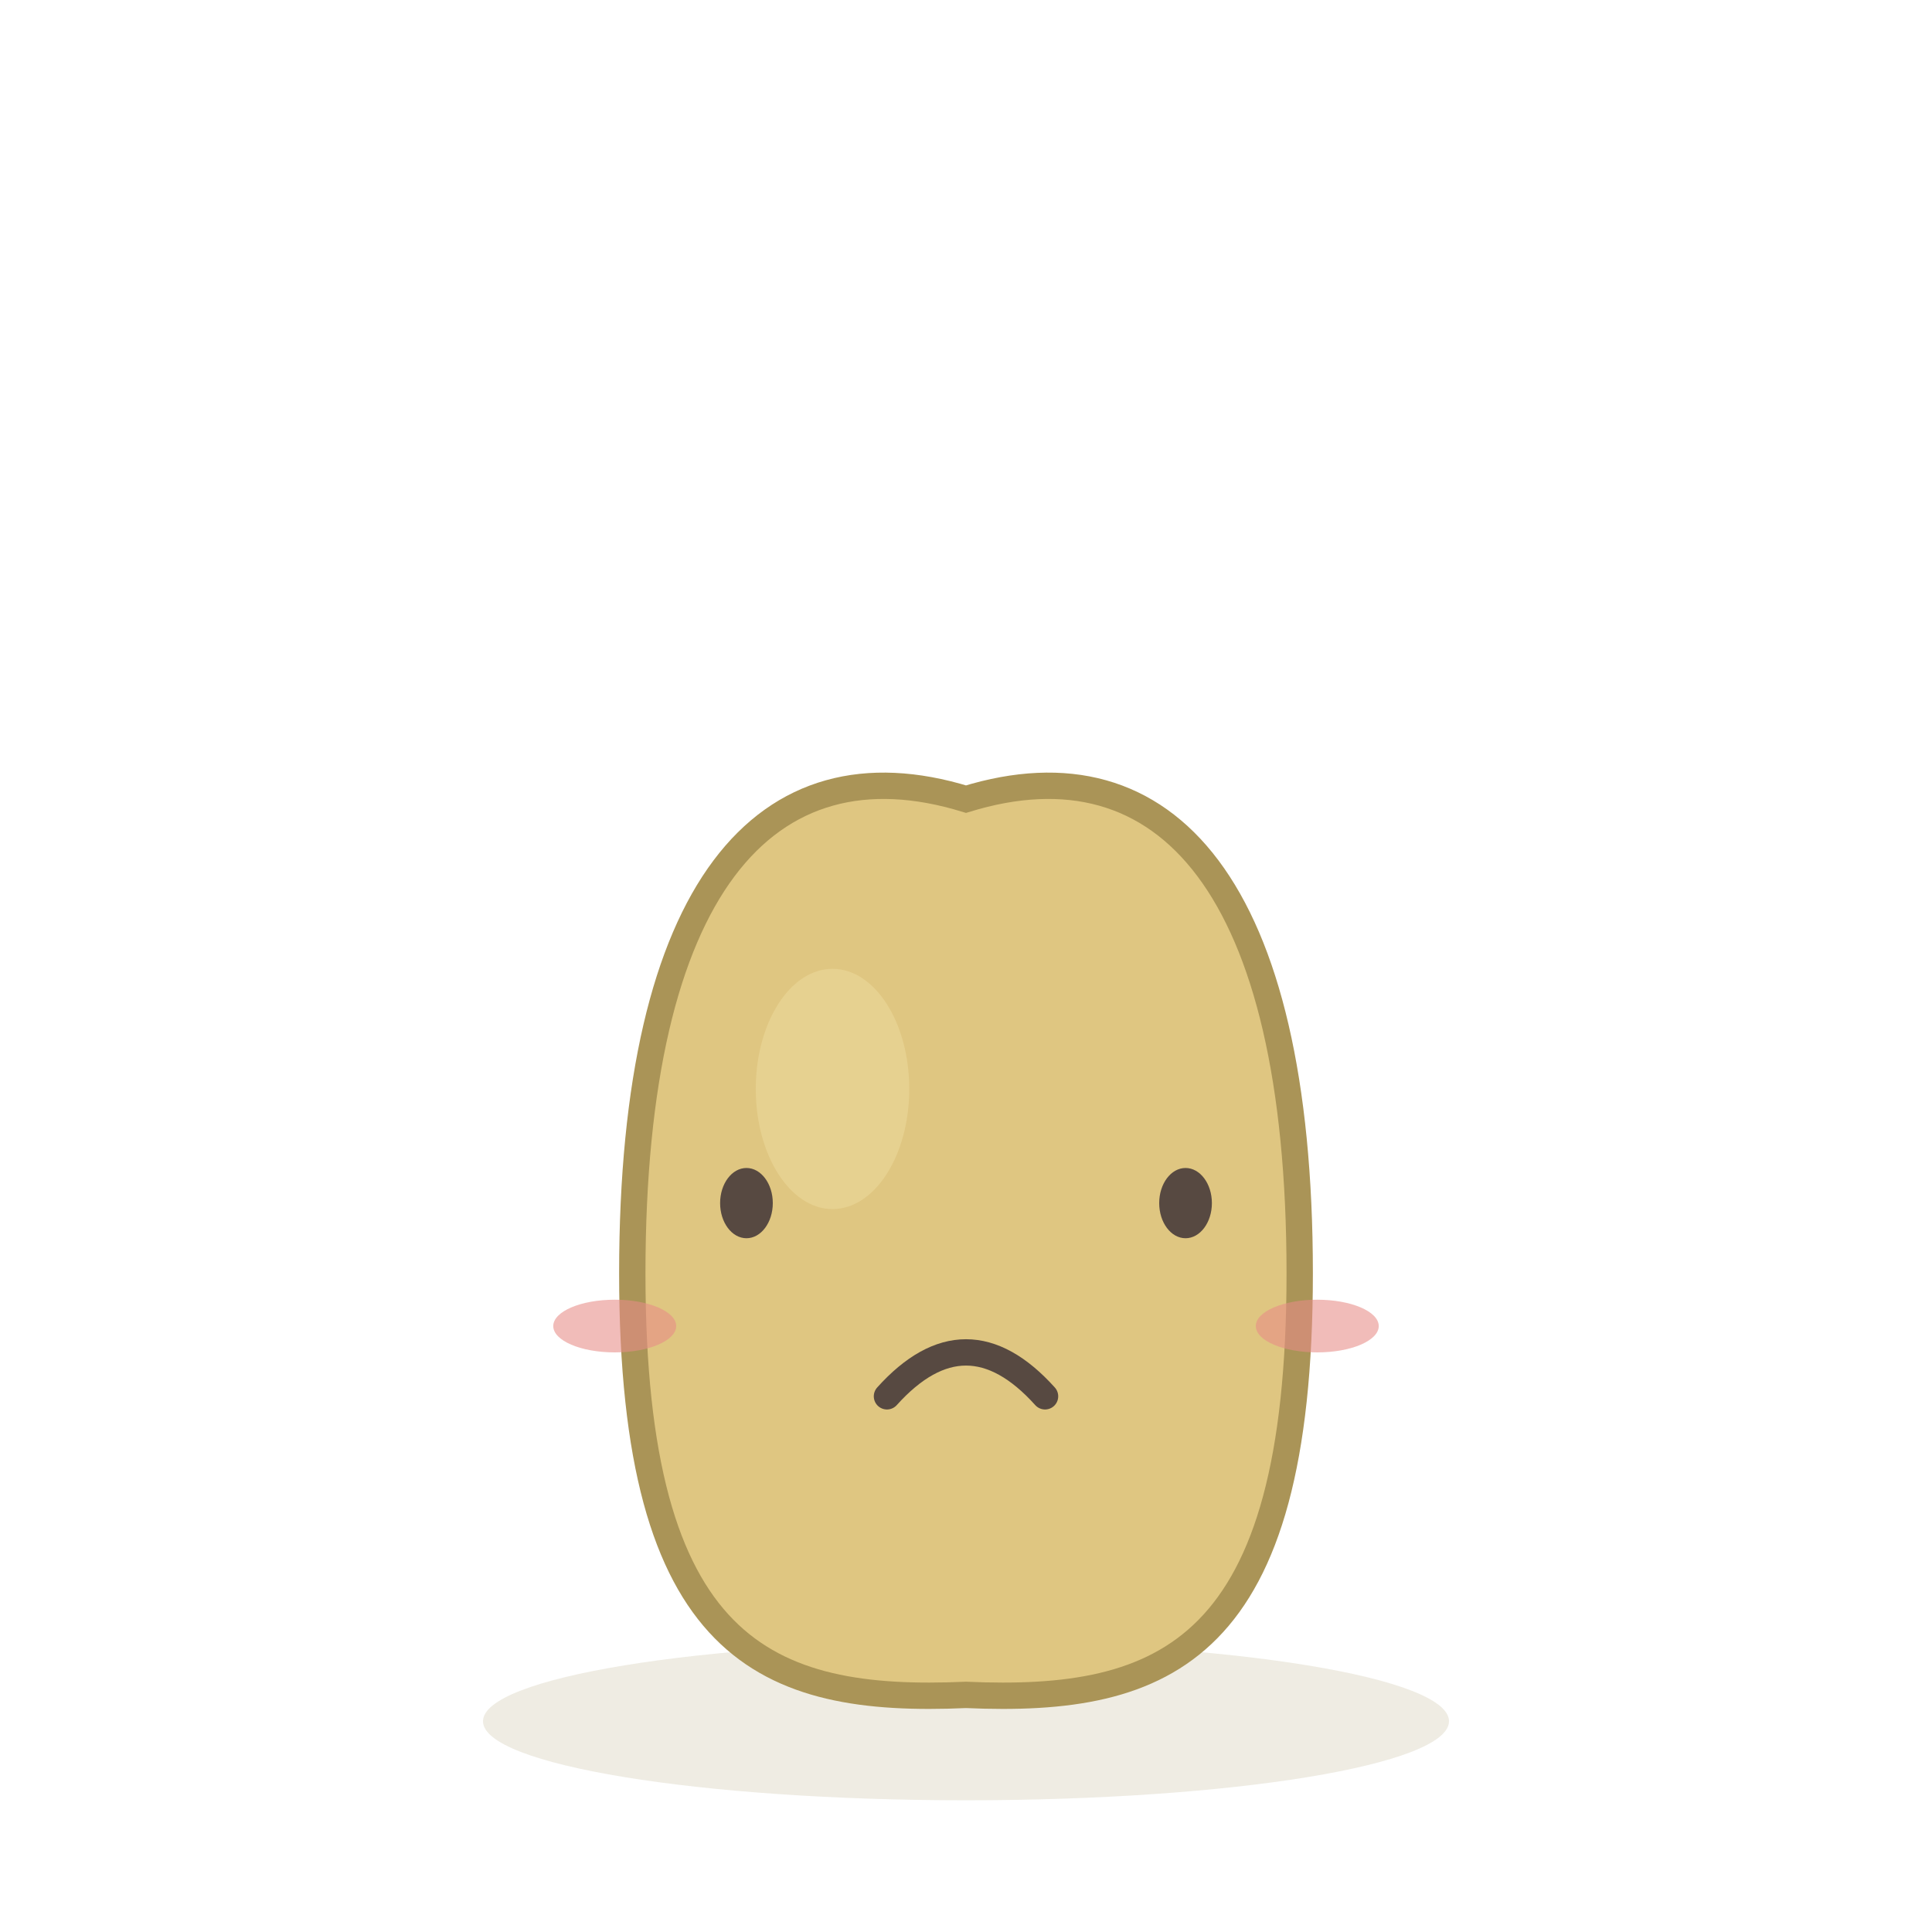
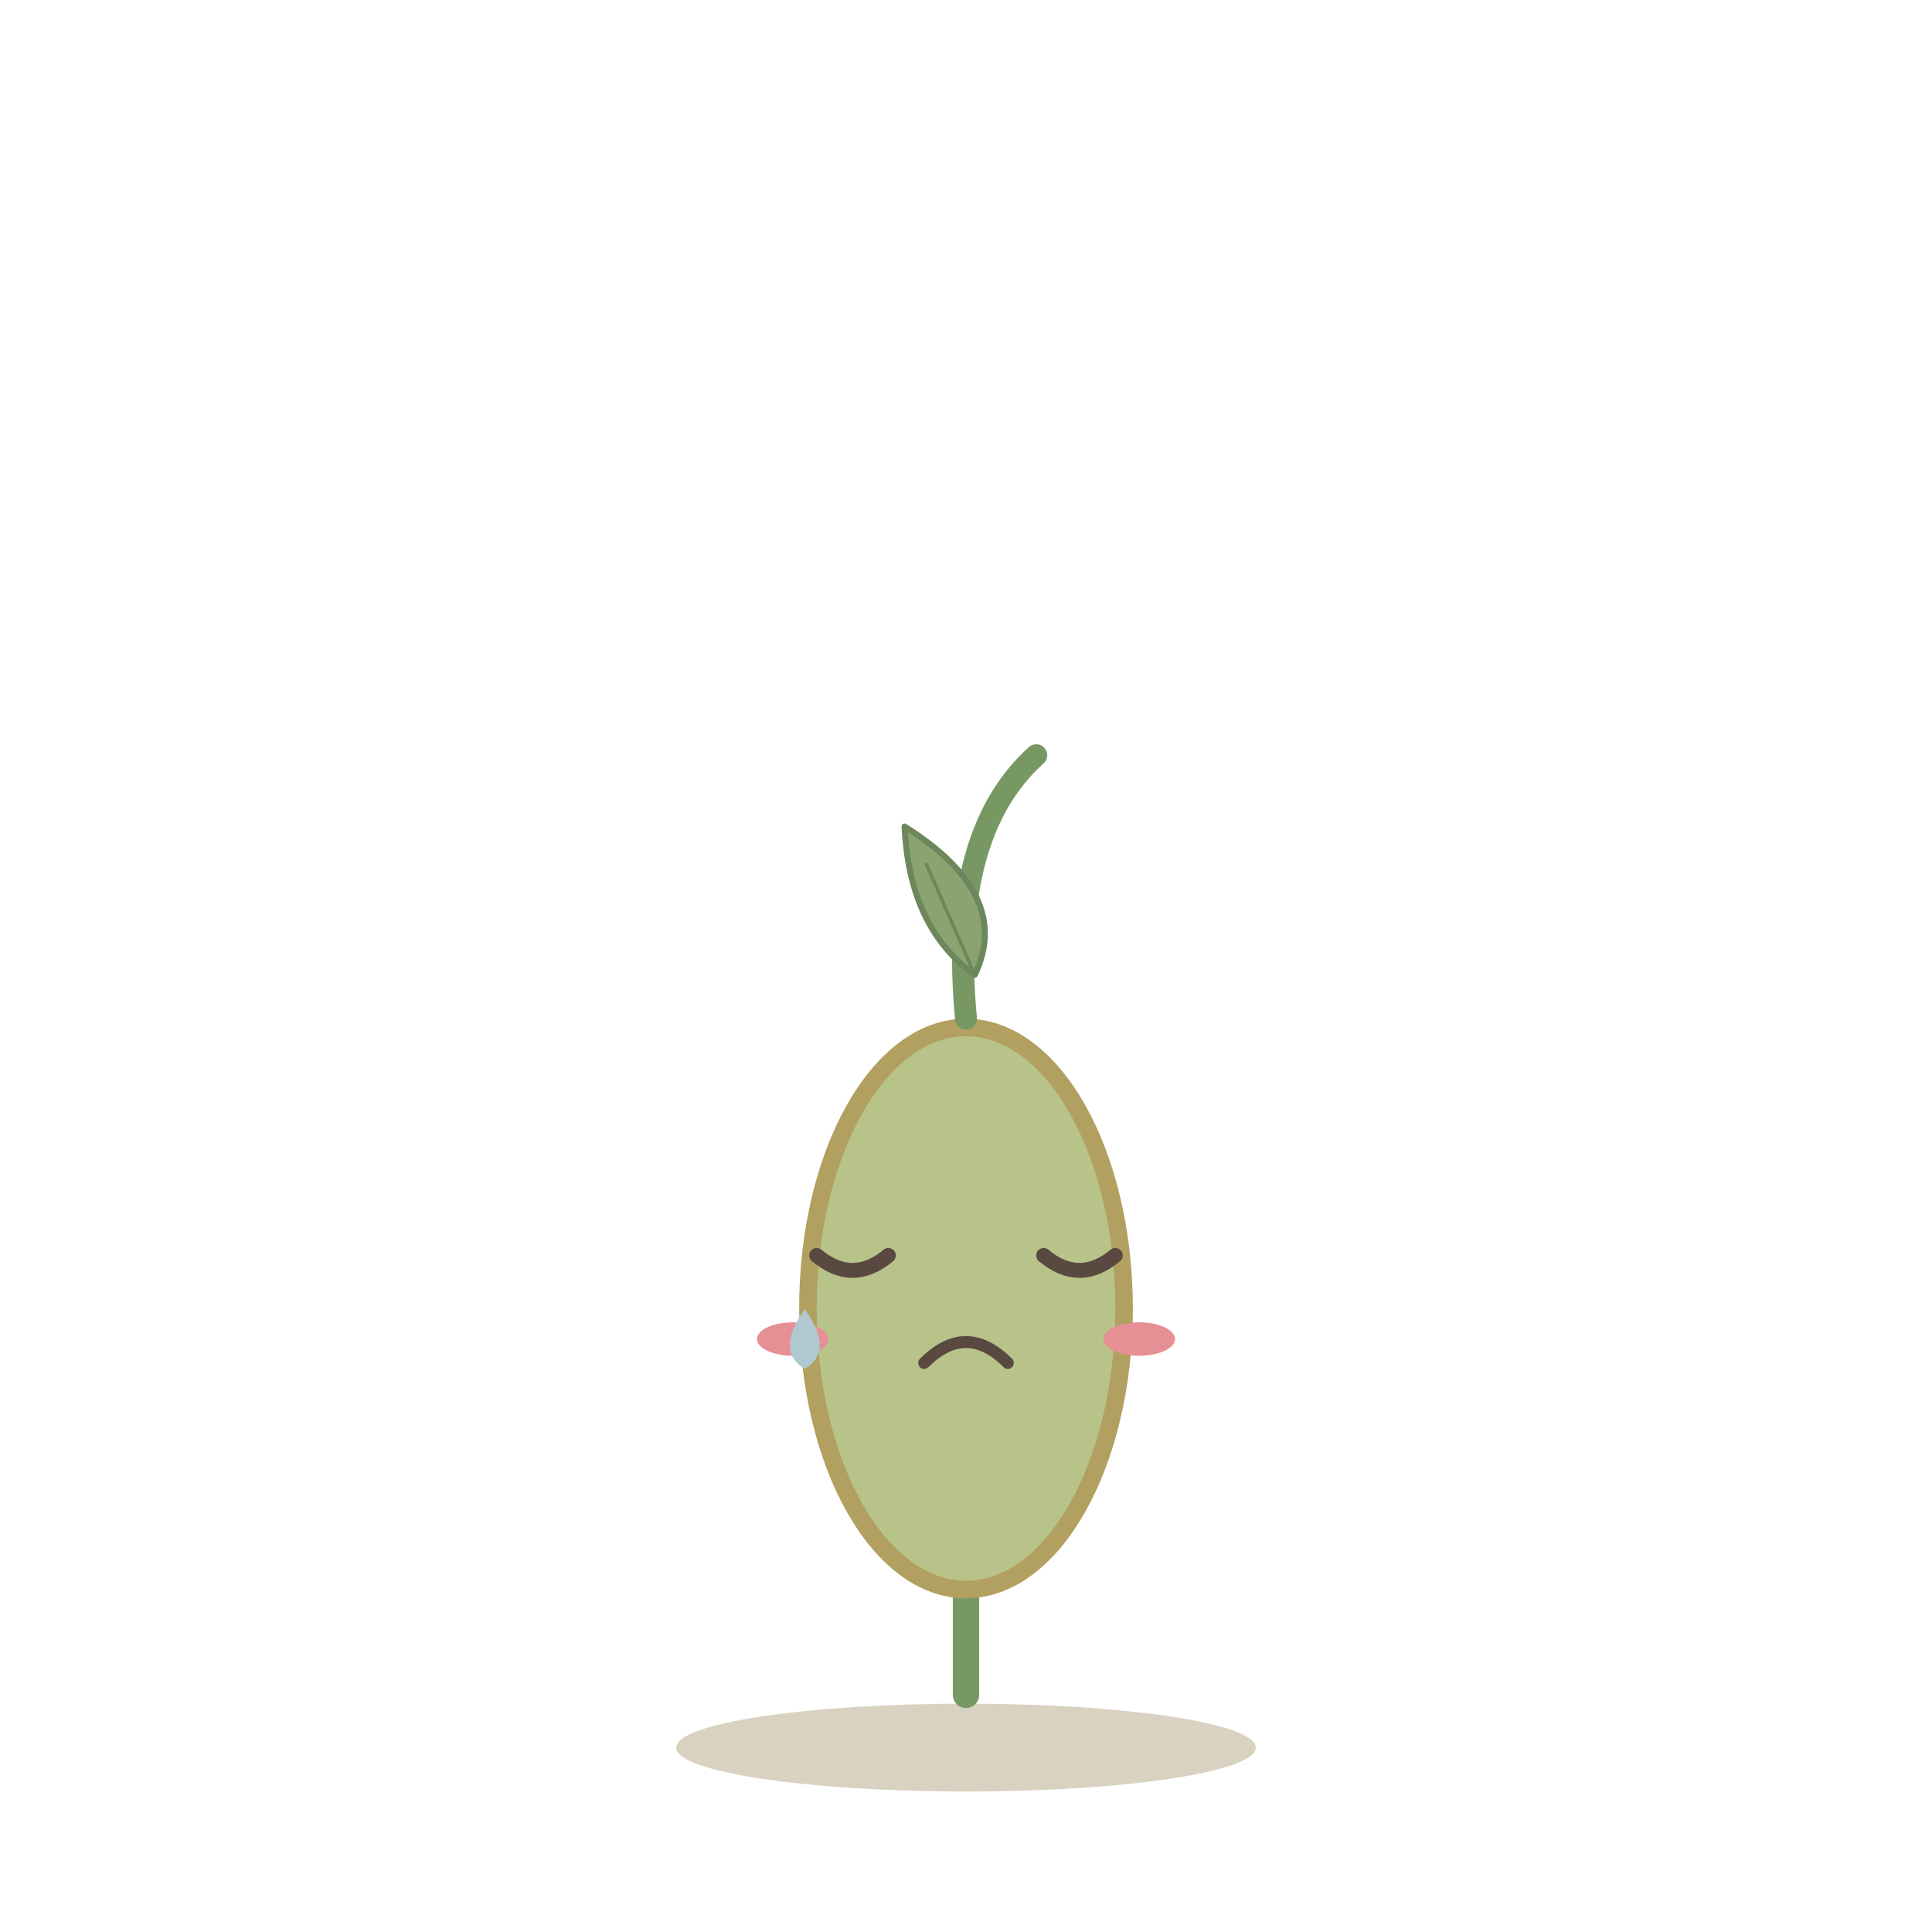
- <svg xmlns="http://www.w3.org/2000/svg" width="220" height="220" viewBox="0 0 220 220" role="img">
-   <ellipse cx="110" cy="196" rx="55" ry="9" fill="#d8d2bd" opacity=".42" />
-   <path d="M72 145 C72 101,87.2 84,110 91 C132.8 84,148 101,148 145 C148 188,132.8 194,110 193 C87.2 194,72 188,72 145Z" fill="#dfc681" stroke="#aa9457" stroke-width="3" />
-   <ellipse cx="94.8" cy="124" rx="8.74" ry="13.68" fill="#f3e2a7" opacity=".38" />
-   <ellipse cx="85" cy="137" rx="3" ry="4" fill="#574941" />
-   <ellipse cx="135" cy="137" rx="3" ry="4" fill="#574941" />
-   <ellipse cx="70" cy="151" rx="7" ry="3" fill="#e78c87" opacity=".58" />
-   <ellipse cx="150" cy="151" rx="7" ry="3" fill="#e78c87" opacity=".58" />
-   <path d="M101 159q9-10 18 0" fill="none" stroke="#574941" stroke-width="3" stroke-linecap="round" />
+ <svg xmlns="http://www.w3.org/2000/svg" width="220" height="220" viewBox="0 0 220 220" role="img" data-character="barley" data-stage="1">
+   <ellipse cx="110" cy="199" rx="33" ry="5" fill="#d9d2c1" stroke="none" stroke-width="2" />
+   <path d="M110 161V193" fill="none" stroke="#789863" stroke-width="3" stroke-linecap="round" stroke-linejoin="round" />
+   <ellipse cx="110" cy="149" rx="18" ry="32" fill="#b7c389" stroke="#b2a061" stroke-width="2" />
+   <path d="M110 116q-2-21 8-30" fill="none" stroke="#789863" stroke-width="2.5" stroke-linecap="round" stroke-linejoin="round" />
+   <g transform="translate(111 111) rotate(-30) scale(0.38)">
+     <path d="M0 0Q-10-22 4-49Q22-15 0 0Z" fill="#8aa370" stroke="#6c875b" stroke-width="1.8" stroke-linecap="round" stroke-linejoin="round" />
+     <path d="M0 0 4-36" fill="none" stroke="#6c875b" stroke-width="1" stroke-linecap="round" stroke-linejoin="round" />
+   </g>
+   <g transform="translate(110 145) scale(0.68)">
+     <path d="M-25-3q6 5 12 0m26 0q6 5 12 0" fill="none" stroke="#594940" stroke-width="2.5" stroke-linecap="round" stroke-linejoin="round" />
+     <path d="M-7 15q7-7 14 0" fill="none" stroke="#594940" stroke-width="2" stroke-linecap="round" stroke-linejoin="round" />
+     <ellipse cx="-29" cy="11" rx="6" ry="2.8" fill="#e68f95" stroke="none" stroke-width="2" />
+     <ellipse cx="29" cy="11" rx="6" ry="2.8" fill="#e68f95" stroke="none" stroke-width="2" />
+     <path d="M-27 6q-5 7 0 10q5-3 0-10Z" fill="#b0c9d0" stroke="none" stroke-width="2.4" stroke-linecap="round" stroke-linejoin="round" />
+   </g>
</svg>
